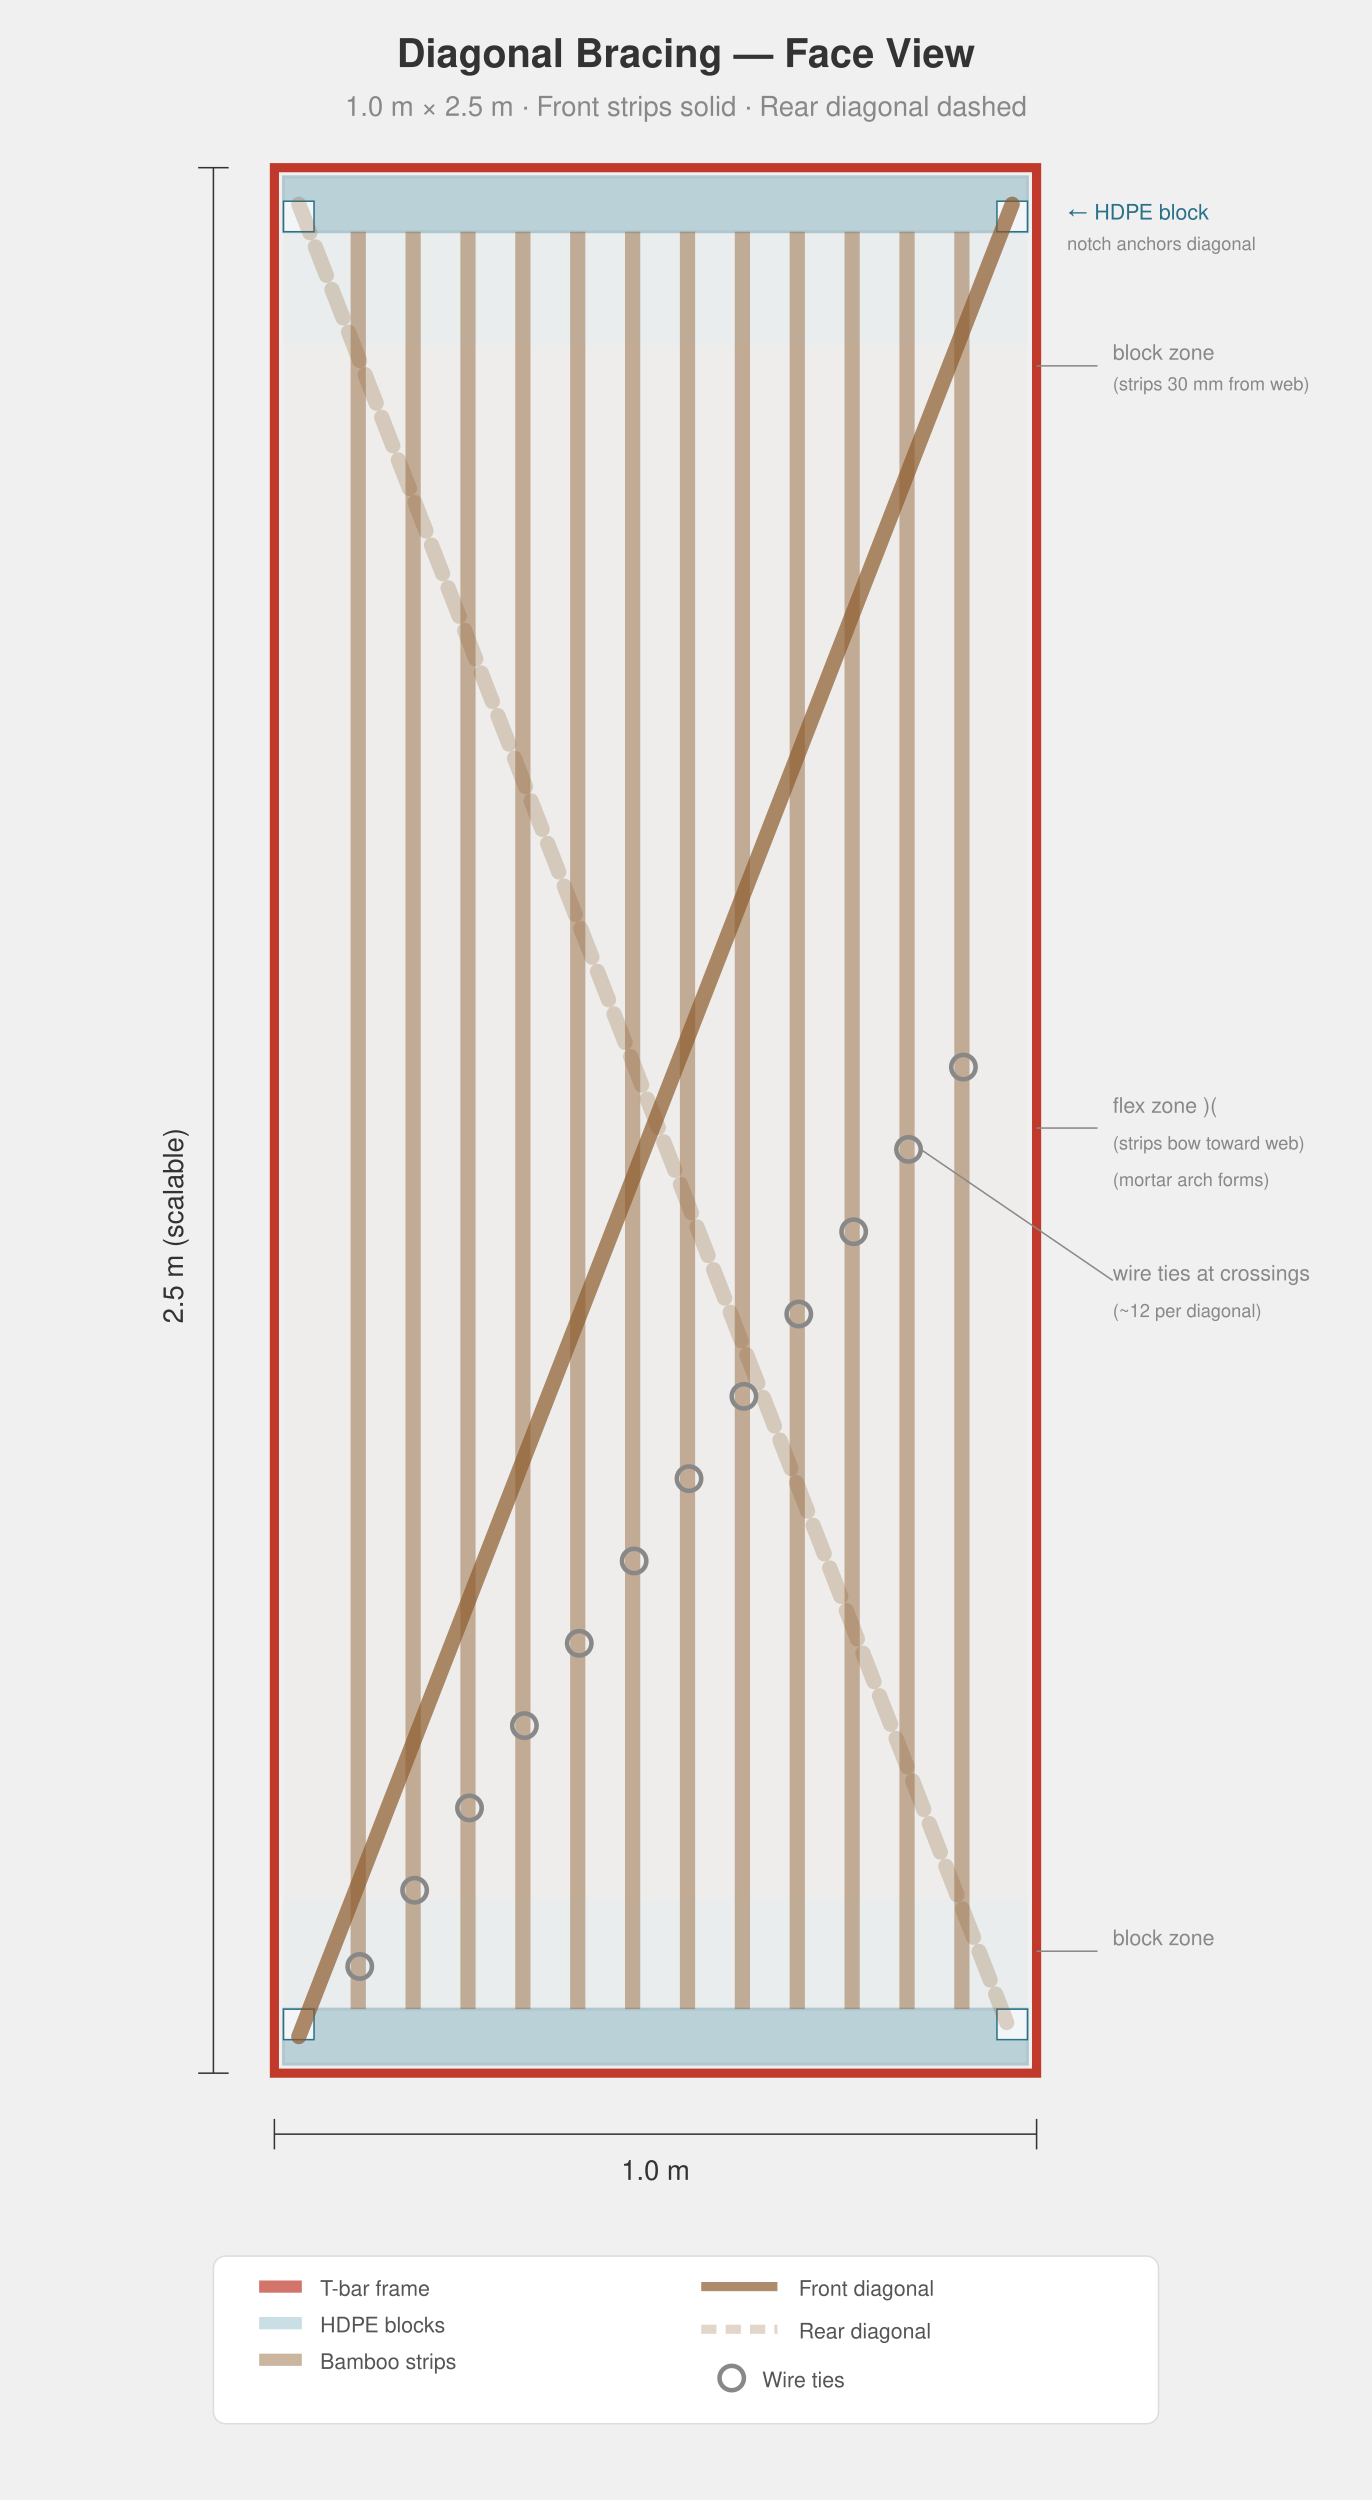
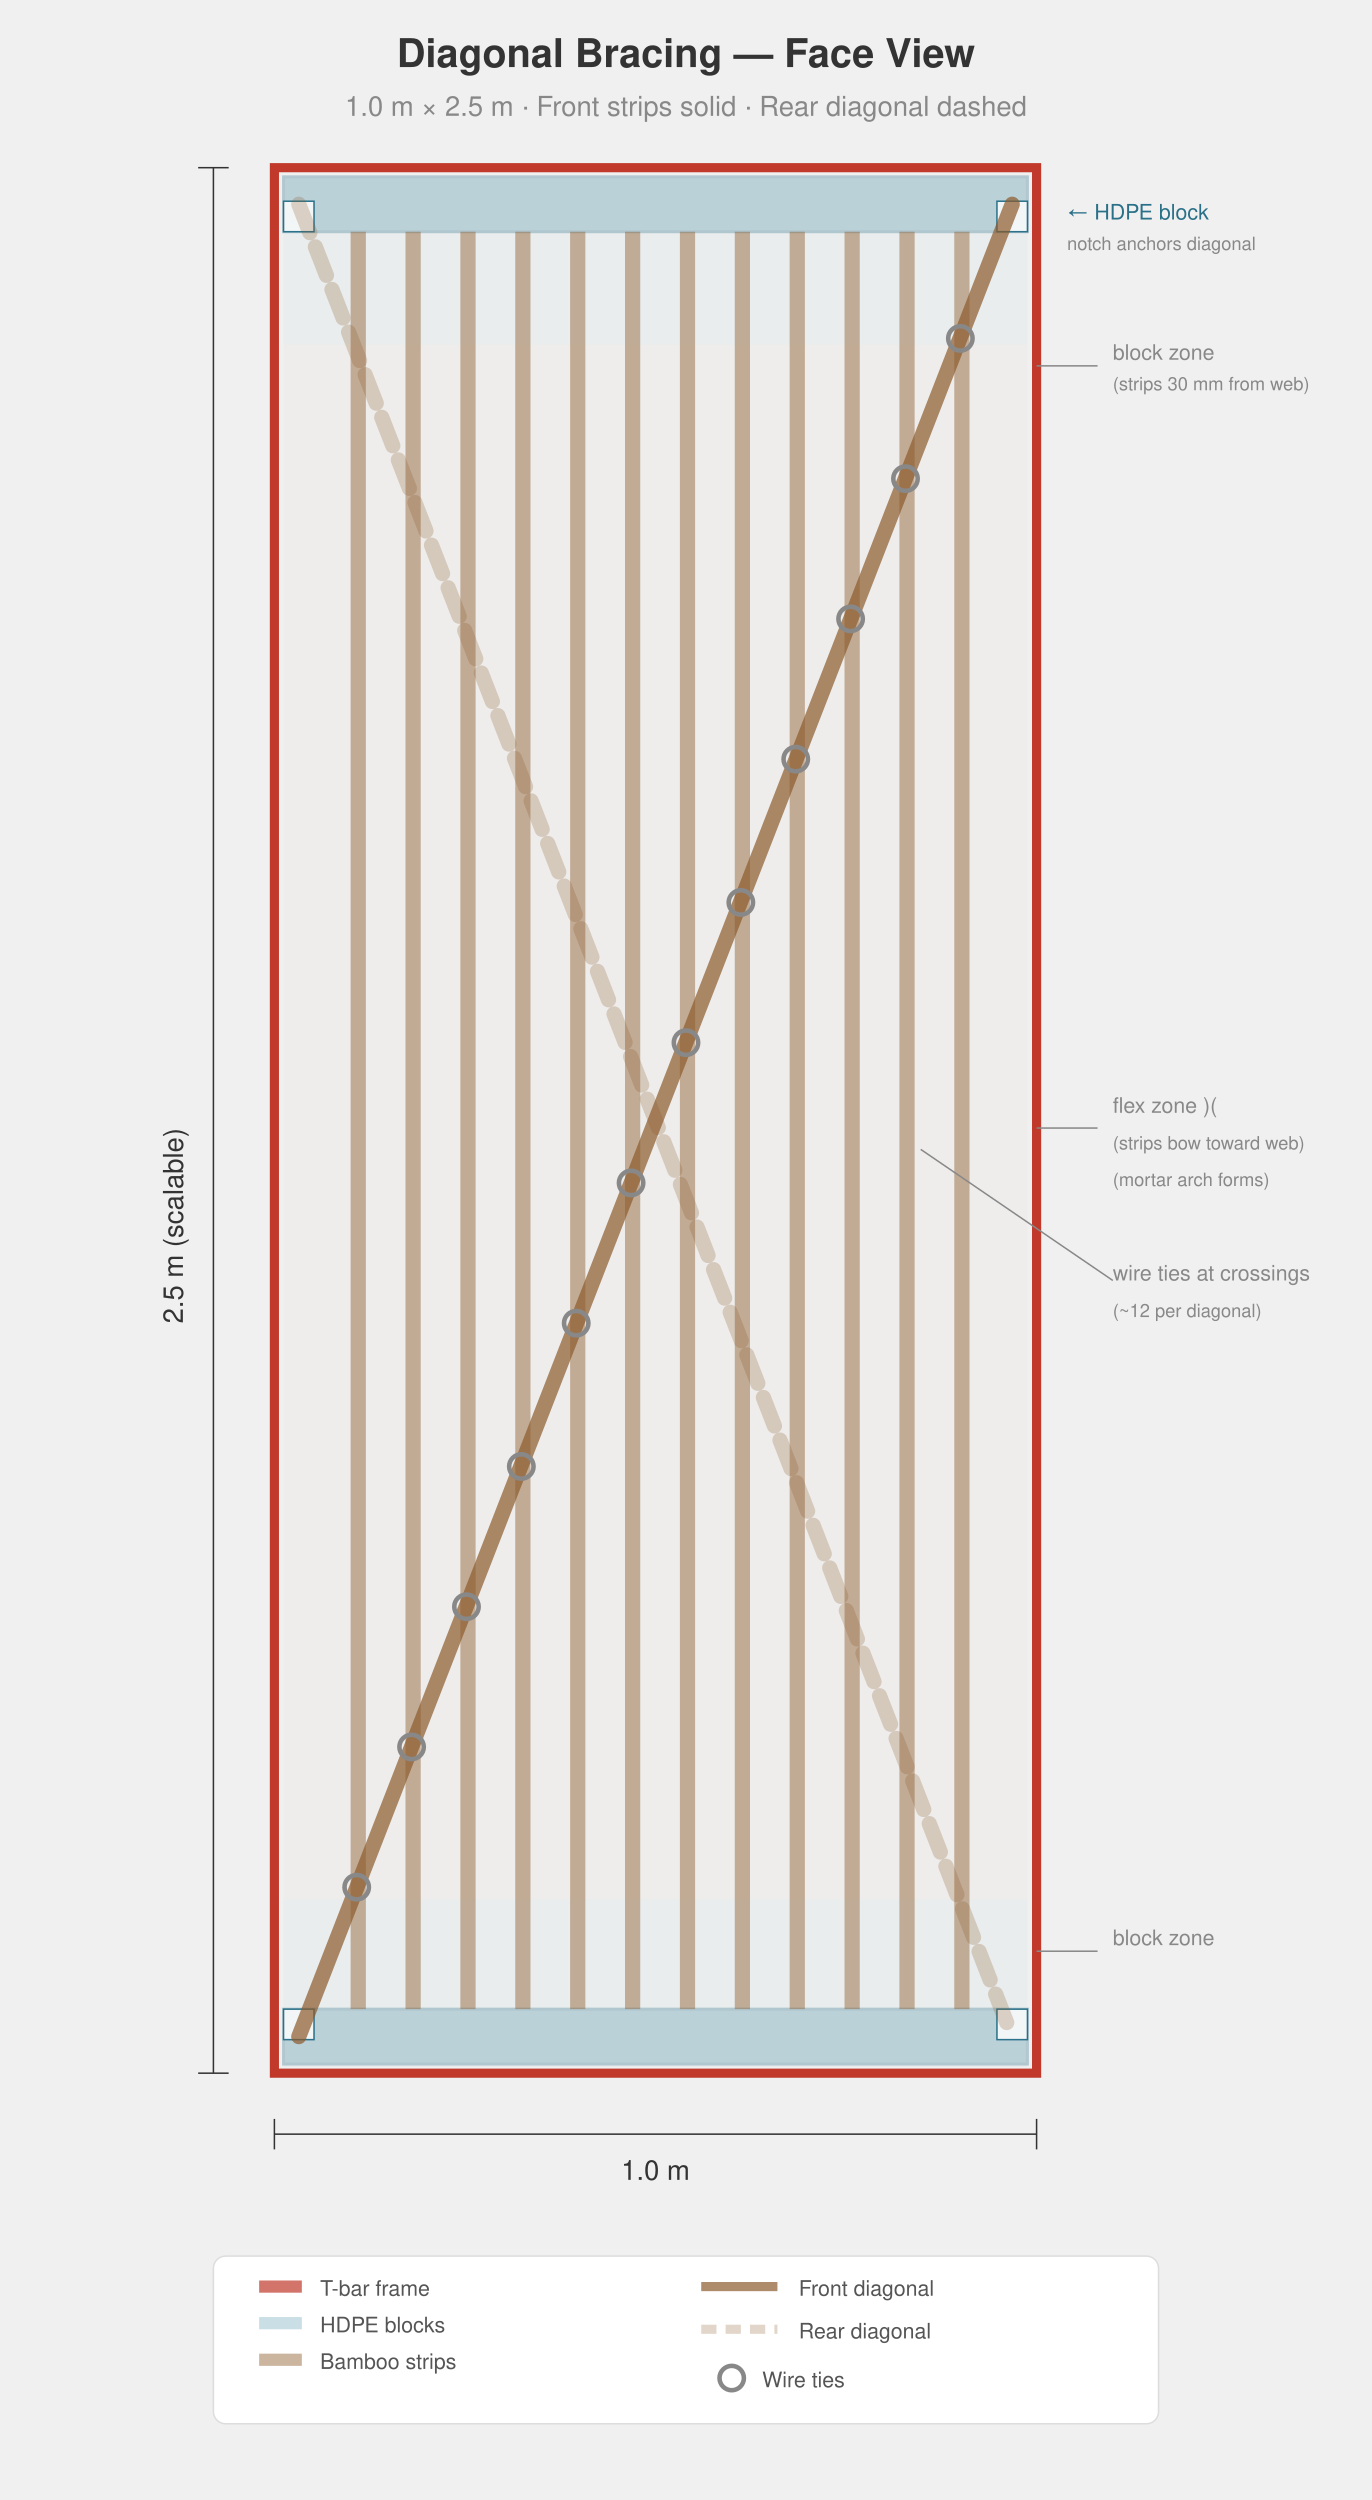
<svg xmlns="http://www.w3.org/2000/svg" viewBox="0 0 450 820" style="background:#fafafa">
  <text x="225" y="22" text-anchor="middle" font-size="13" fill="#333" font-weight="bold" font-family="Helvetica,Arial,sans-serif">Diagonal Bracing — Face View</text>
  <text x="225" y="38" text-anchor="middle" font-size="9" fill="#888" font-family="Helvetica,Arial,sans-serif">1.0 m × 2.5 m · Front strips solid · Rear diagonal dashed</text>
  <rect x="90" y="55" width="250" height="625" fill="none" stroke="#c0392b" stroke-width="3" />
  <rect x="93" y="58" width="244" height="18" fill="#4a90a8" opacity="0.3" stroke="#2a7088" stroke-width="1" />
  <rect x="93" y="66" width="10" height="10" fill="#fafafa" stroke="#2a7088" stroke-width="0.5" />
  <rect x="327" y="66" width="10" height="10" fill="#fafafa" stroke="#2a7088" stroke-width="0.5" />
  <rect x="93" y="659" width="244" height="18" fill="#4a90a8" opacity="0.3" stroke="#2a7088" stroke-width="1" />
  <rect x="327" y="659" width="10" height="10" fill="#fafafa" stroke="#2a7088" stroke-width="0.5" />
  <rect x="93" y="659" width="10" height="10" fill="#fafafa" stroke="#2a7088" stroke-width="0.5" />
  <rect x="93" y="58" width="244" height="55" fill="#4a90a8" opacity="0.04" />
  <rect x="93" y="113" width="244" height="510" fill="#8B5A2B" opacity="0.02" />
  <rect x="93" y="623" width="244" height="55" fill="#4a90a8" opacity="0.04" />
  <g fill="#8B5A2B" opacity="0.45">
    <rect x="115" y="76" width="5" height="583" />
    <rect x="133" y="76" width="5" height="583" />
    <rect x="151" y="76" width="5" height="583" />
    <rect x="169" y="76" width="5" height="583" />
    <rect x="187" y="76" width="5" height="583" />
    <rect x="205" y="76" width="5" height="583" />
    <rect x="223" y="76" width="5" height="583" />
    <rect x="241" y="76" width="5" height="583" />
    <rect x="259" y="76" width="5" height="583" />
    <rect x="277" y="76" width="5" height="583" />
    <rect x="295" y="76" width="5" height="583" />
    <rect x="313" y="76" width="5" height="583" />
  </g>
  <line x1="98" y1="668" x2="332" y2="67" stroke="#8B5A2B" stroke-width="5" opacity="0.7" stroke-linecap="round" />
  <line x1="98" y1="67" x2="332" y2="668" stroke="#8B5A2B" stroke-width="5" opacity="0.25" stroke-dasharray="10,5" stroke-linecap="round" />
  <g fill="none" stroke="#888" stroke-width="1.5">
-     <circle cx="118" cy="645" r="4" />
-     <circle cx="136" cy="620" r="4" />
-     <circle cx="154" cy="593" r="4" />
-     <circle cx="172" cy="566" r="4" />
-     <circle cx="190" cy="539" r="4" />
-     <circle cx="208" cy="512" r="4" />
-     <circle cx="226" cy="485" r="4" />
-     <circle cx="244" cy="458" r="4" />
-     <circle cx="262" cy="431" r="4" />
-     <circle cx="280" cy="404" r="4" />
-     <circle cx="298" cy="377" r="4" />
-     <circle cx="316" cy="350" r="4" />
+     <circle cx="117" cy="619" r="4" />
+     <circle cx="135" cy="573" r="4" />
+     <circle cx="153" cy="527" r="4" />
+     <circle cx="171" cy="481" r="4" />
+     <circle cx="189" cy="434" r="4" />
+     <circle cx="207" cy="388" r="4" />
+     <circle cx="225" cy="342" r="4" />
+     <circle cx="243" cy="296" r="4" />
+     <circle cx="261" cy="249" r="4" />
+     <circle cx="279" cy="203" r="4" />
+     <circle cx="297" cy="157" r="4" />
+     <circle cx="315" cy="111" r="4" />
  </g>
  <g font-family="Helvetica,Arial,sans-serif">
    <text x="350" y="72" font-size="7" fill="#2a7088">← HDPE block</text>
    <text x="350" y="82" font-size="6" fill="#888">notch anchors diagonal</text>
    <line x1="340" y1="120" x2="360" y2="120" stroke="#888" stroke-width="0.5" />
    <text x="365" y="118" font-size="7" fill="#888">block zone</text>
    <text x="365" y="128" font-size="6" fill="#888">(strips 30 mm from web)</text>
    <line x1="340" y1="370" x2="360" y2="370" stroke="#888" stroke-width="0.5" />
    <text x="365" y="365" font-size="7" fill="#888">flex zone )( </text>
    <text x="365" y="377" font-size="6" fill="#888">(strips bow toward web)</text>
    <text x="365" y="389" font-size="6" fill="#888">(mortar arch forms)</text>
    <line x1="340" y1="640" x2="360" y2="640" stroke="#888" stroke-width="0.5" />
    <text x="365" y="638" font-size="7" fill="#888">block zone</text>
    <line x1="302" y1="377" x2="365" y2="420" stroke="#888" stroke-width="0.5" />
    <text x="365" y="420" font-size="7" fill="#888">wire ties at crossings</text>
    <text x="365" y="432" font-size="6" fill="#888">(~12 per diagonal)</text>
  </g>
  <line x1="70" y1="55" x2="70" y2="680" stroke="#333" stroke-width="0.5" />
  <line x1="65" y1="55" x2="75" y2="55" stroke="#333" stroke-width="0.5" />
  <line x1="65" y1="680" x2="75" y2="680" stroke="#333" stroke-width="0.5" />
  <text x="60" y="370" text-anchor="end" font-size="9" fill="#333" font-family="Helvetica,Arial,sans-serif" transform="rotate(-90,60,370)">2.5 m (scalable)</text>
  <line x1="90" y1="700" x2="340" y2="700" stroke="#333" stroke-width="0.5" />
  <line x1="90" y1="695" x2="90" y2="705" stroke="#333" stroke-width="0.5" />
  <line x1="340" y1="695" x2="340" y2="705" stroke="#333" stroke-width="0.5" />
  <text x="215" y="715" text-anchor="middle" font-size="9" fill="#333" font-family="Helvetica,Arial,sans-serif">1.0 m</text>
  <g transform="translate(70, 740)" font-family="Helvetica,Arial,sans-serif">
    <rect x="0" y="0" width="310" height="55" fill="white" stroke="#ddd" stroke-width="0.5" rx="4" />
    <rect x="15" y="8" width="14" height="4" fill="#c0392b" opacity="0.7" />
    <text x="35" y="13" font-size="7" fill="#555">T-bar frame</text>
    <rect x="15" y="20" width="14" height="4" fill="#4a90a8" opacity="0.3" />
    <text x="35" y="25" font-size="7" fill="#555">HDPE blocks</text>
    <rect x="15" y="32" width="14" height="4" fill="#8B5A2B" opacity="0.45" />
    <text x="35" y="37" font-size="7" fill="#555">Bamboo strips</text>
    <line x1="160" y1="10" x2="185" y2="10" stroke="#8B5A2B" stroke-width="3" opacity="0.7" />
    <text x="192" y="13" font-size="7" fill="#555">Front diagonal</text>
    <line x1="160" y1="24" x2="185" y2="24" stroke="#8B5A2B" stroke-width="3" opacity="0.25" stroke-dasharray="5,3" />
    <text x="192" y="27" font-size="7" fill="#555">Rear diagonal</text>
    <circle cx="170" cy="40" r="4" fill="none" stroke="#888" stroke-width="1.5" />
    <text x="180" y="43" font-size="7" fill="#555">Wire ties</text>
  </g>
</svg>
